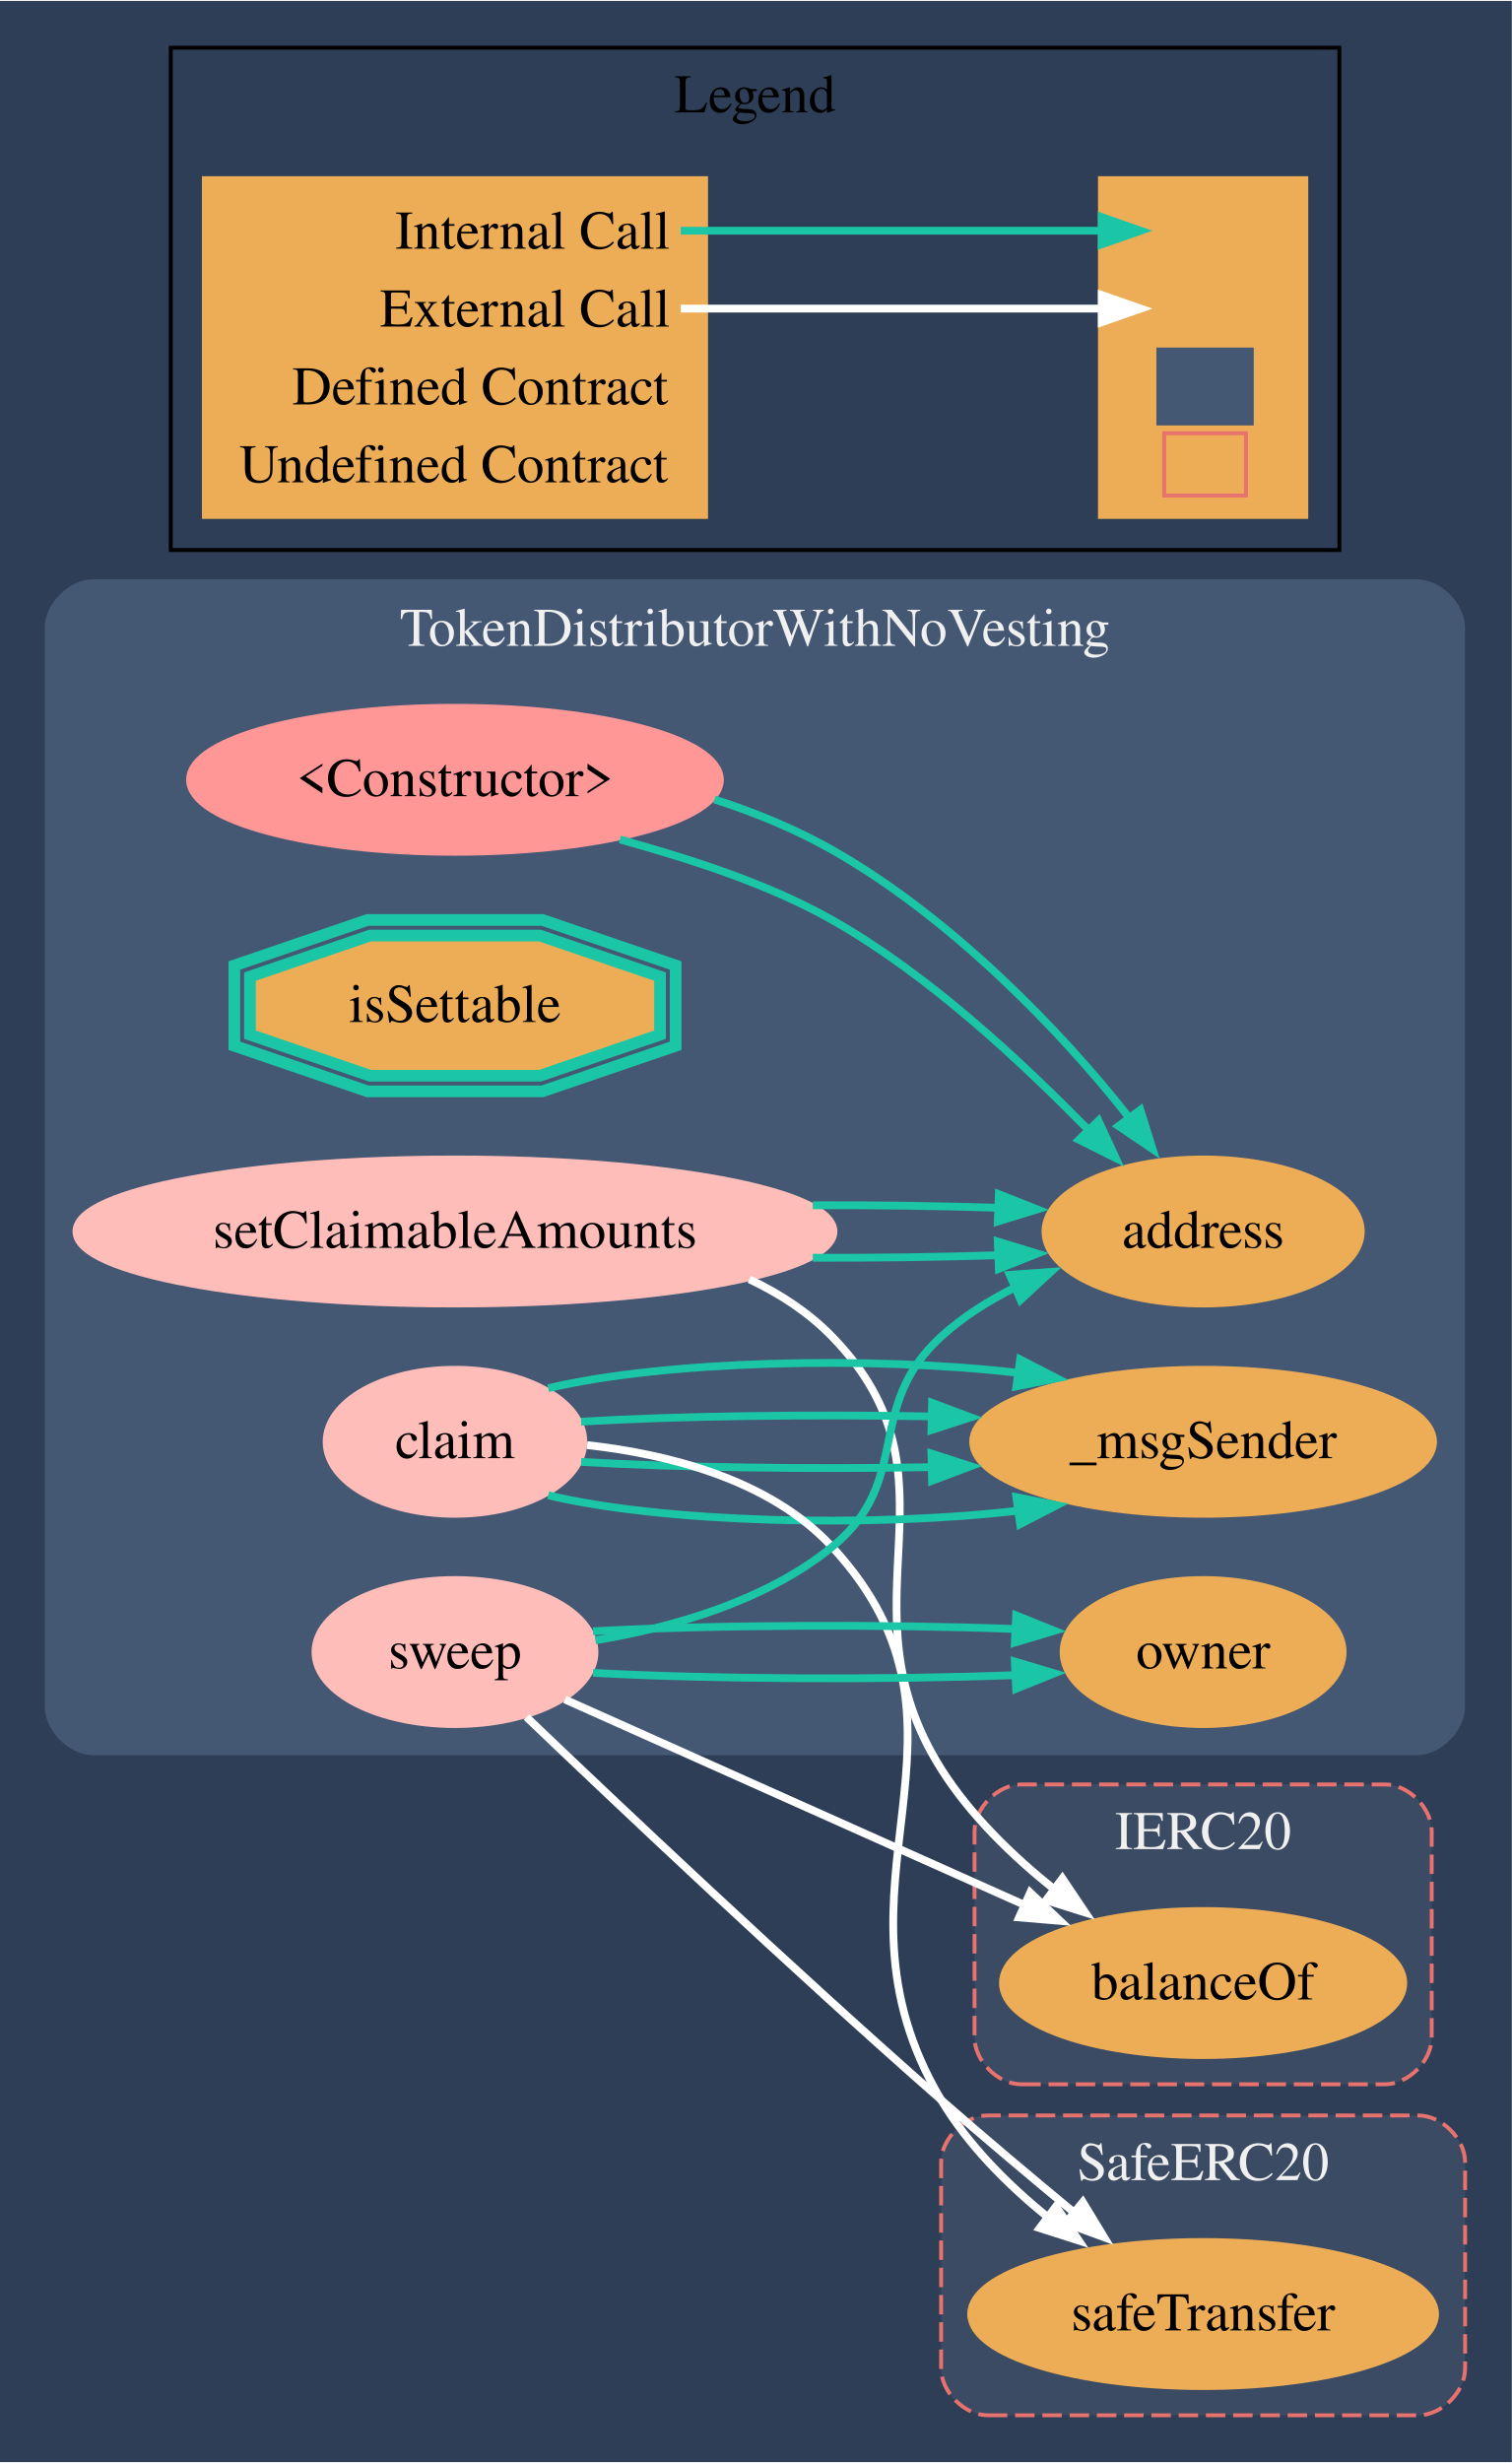
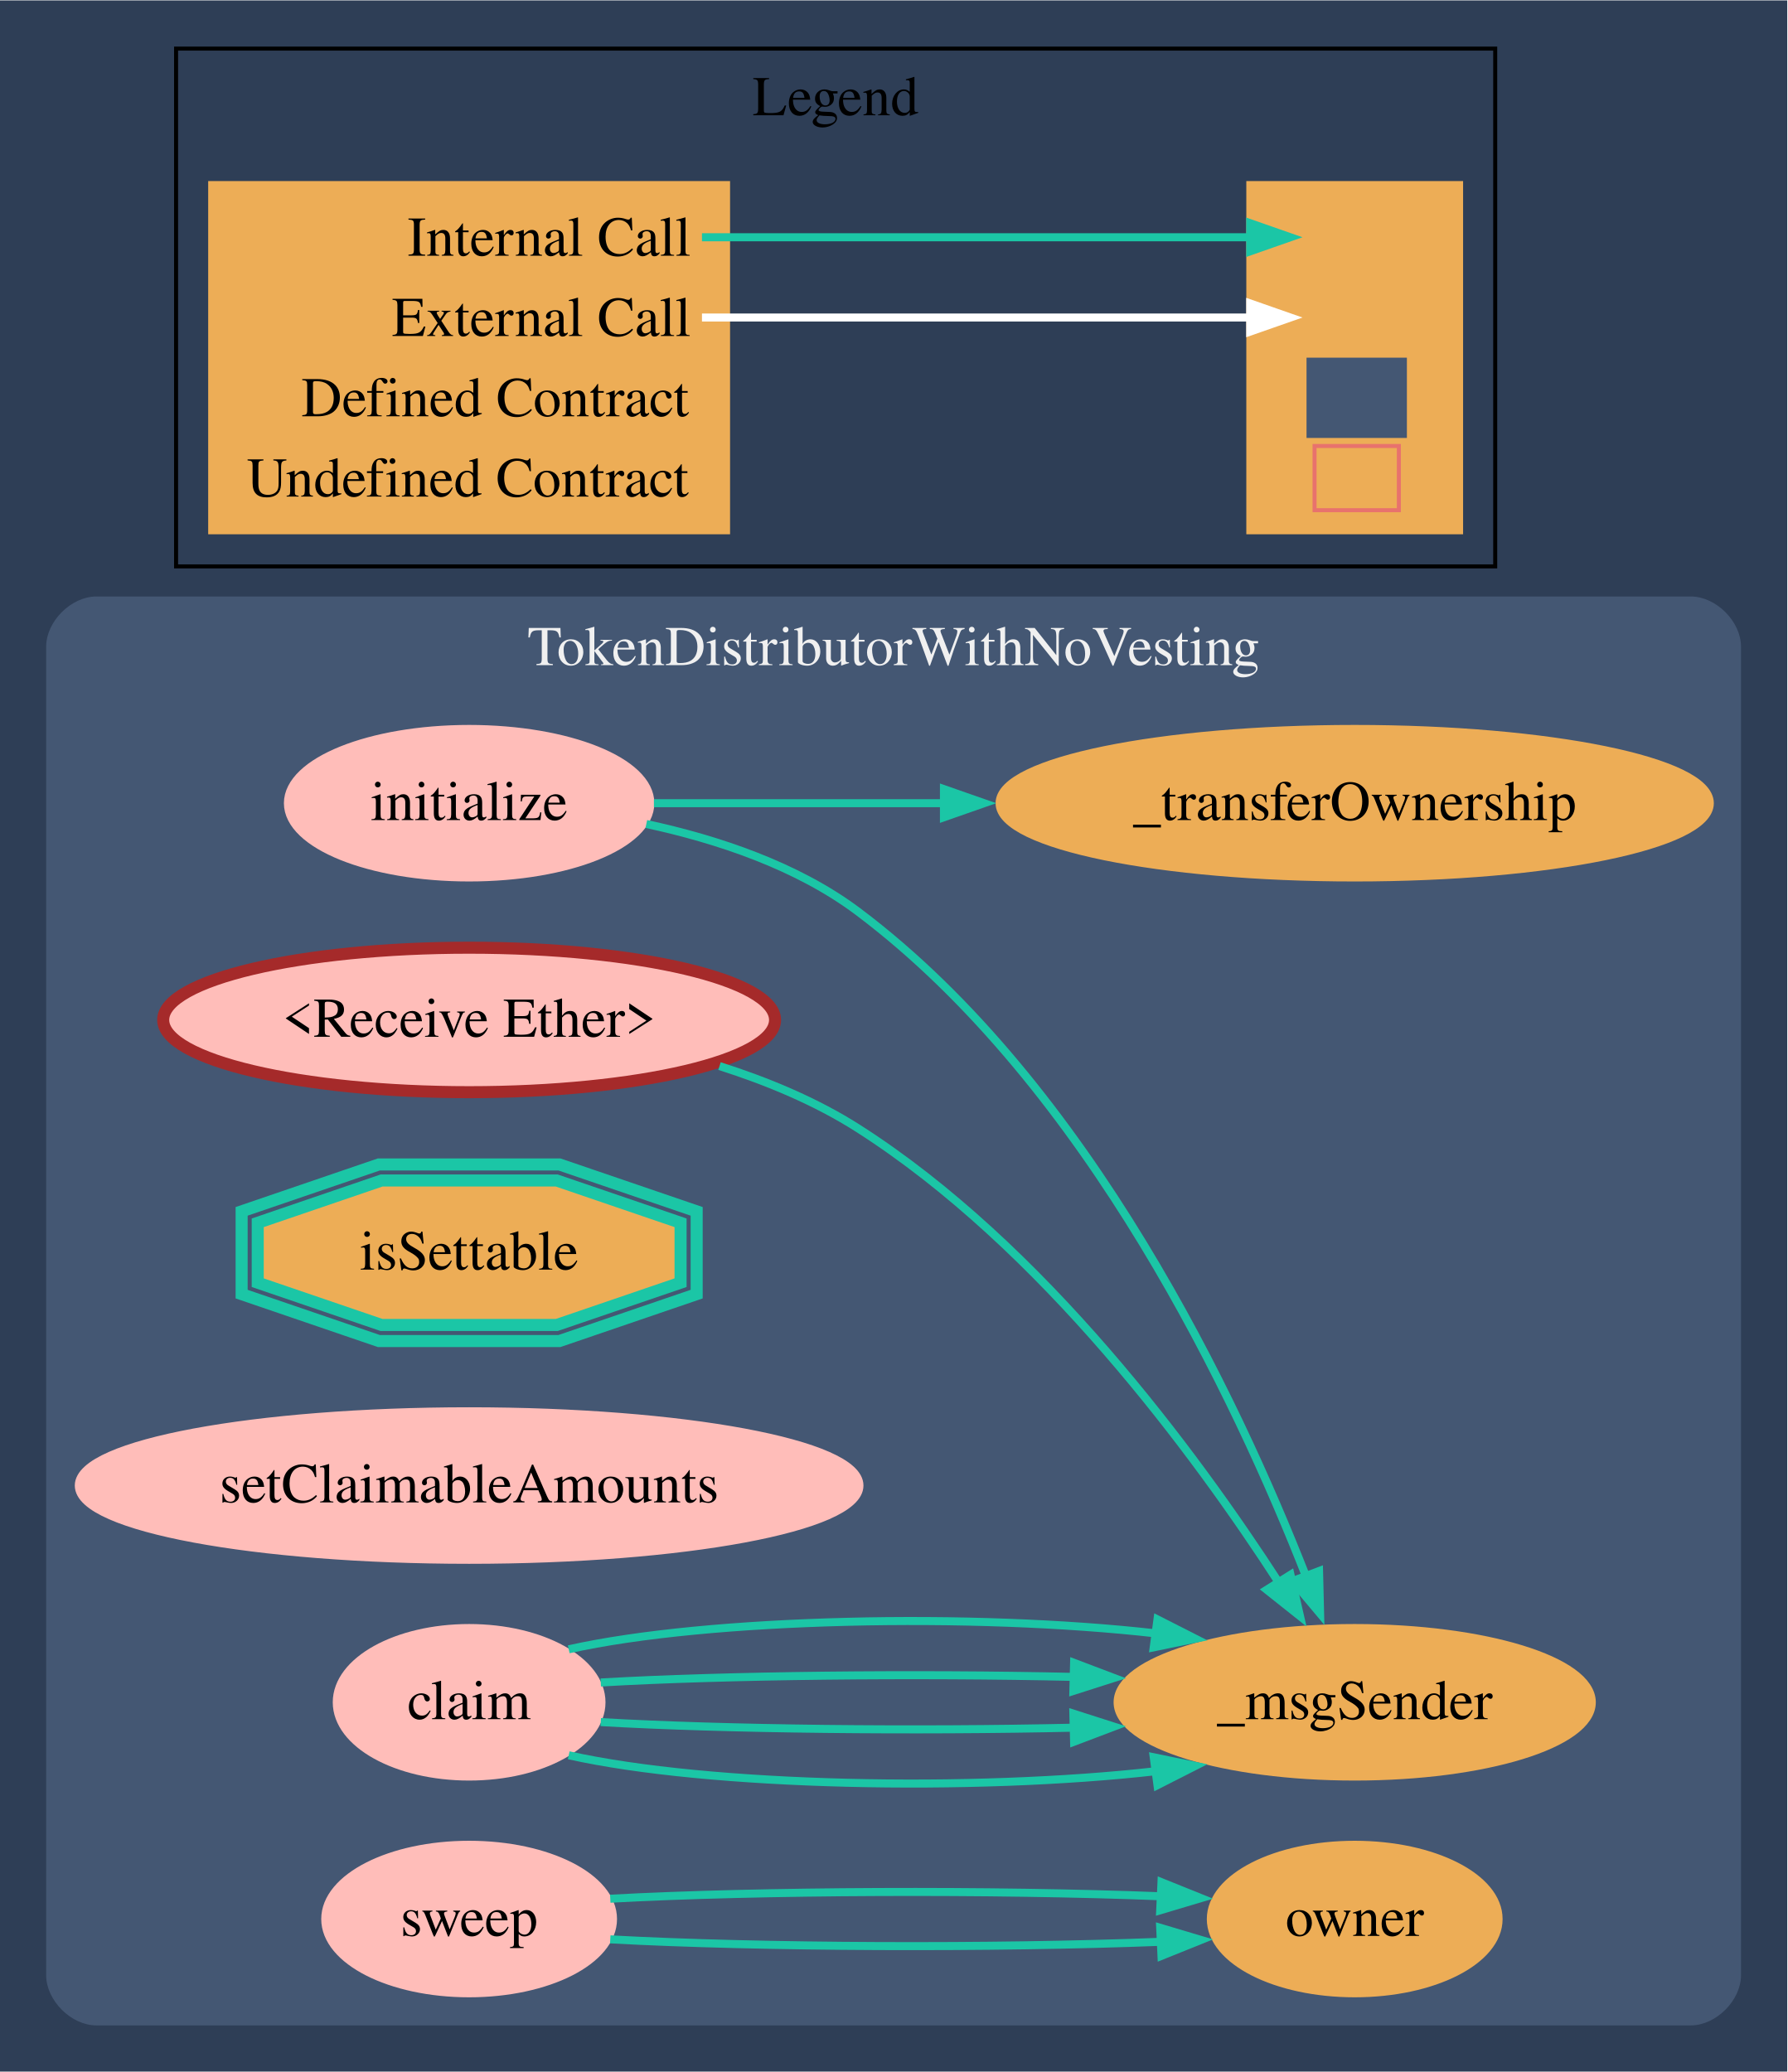
- <svg xmlns="http://www.w3.org/2000/svg" width="388pt" height="632pt" viewBox="0.00 0.00 388.31 632.00">
-   <g id="graph0" class="graph" transform="translate(4,628) scale(1)" data-name="G">
-     <polygon fill="#2e3e56" stroke="none" points="-4,4 -4,-628 384.31,-628 384.31,4 -4,4" style="" />
+ <svg xmlns="http://www.w3.org/2000/svg" width="445pt" height="516pt" viewBox="0.00 0.00 445.19 516.00">
+   <g id="graph0" class="graph" transform="translate(4,512) scale(1)" data-name="G">
+     <polygon fill="#2e3e56" stroke="none" points="-4,4 -4,-512 441.19,-512 441.19,4 -4,4" style="" />
    <g id="clust1" class="cluster" data-name="clusterTokenDistributorWithNoVesting">
-       <path fill="#445773" stroke="#445773" d="M20,-178C20,-178 359.8,-178 359.8,-178 365.8,-178 371.8,-184 371.8,-190 371.8,-190 371.8,-467 371.8,-467 371.8,-473 365.8,-479 359.8,-479 359.8,-479 20,-479 20,-479 14,-479 8,-473 8,-467 8,-467 8,-190 8,-190 8,-184 14,-178 20,-178" style="" />
-       <text text-anchor="middle" x="189.9" y="-462.4" font-family="Times,serif" font-size="14.00" fill="#f0f0f0" style="">TokenDistributorWithNoVesting</text>
+       <path fill="#445773" stroke="#445773" d="M20,-8C20,-8 417.19,-8 417.19,-8 423.19,-8 429.19,-14 429.19,-20 429.19,-20 429.19,-351 429.19,-351 429.19,-357 423.19,-363 417.19,-363 417.19,-363 20,-363 20,-363 14,-363 8,-357 8,-351 8,-351 8,-20 8,-20 8,-14 14,-8 20,-8" style="" />
+       <text text-anchor="middle" x="218.6" y="-346.4" font-family="Times,serif" font-size="14.00" fill="#f0f0f0" style="">TokenDistributorWithNoVesting</text>
    </g>
-     <g id="clust2" class="cluster" data-name="clusterIERC20">
-       <path fill="#3b4b63" stroke="#e8726d" stroke-dasharray="5,2" d="M258.31,-93C258.31,-93 351.73,-93 351.73,-93 357.73,-93 363.73,-99 363.73,-105 363.73,-105 363.73,-158 363.73,-158 363.73,-164 357.73,-170 351.73,-170 351.73,-170 258.31,-170 258.31,-170 252.31,-170 246.31,-164 246.31,-158 246.31,-158 246.31,-105 246.31,-105 246.31,-99 252.31,-93 258.31,-93" style="" />
-       <text text-anchor="middle" x="305.02" y="-153.4" font-family="Times,serif" font-size="14.00" fill="#f0f0f0" style="">IERC20</text>
+     <g id="clust2" class="cluster" data-name="cluster_01">
+       <polygon fill="#2e3e56" stroke="black" points="39.86,-371 39.86,-500 368.46,-500 368.46,-371 39.86,-371" style="" />
+       <text text-anchor="middle" x="204.16" y="-483.4" font-family="Times,serif" font-size="14.00" style="">Legend</text>
    </g>
-     <g id="clust3" class="cluster" data-name="clusterSafeERC20">
-       <path fill="#3b4b63" stroke="#e8726d" stroke-dasharray="5,2" d="M249.73,-8C249.73,-8 360.31,-8 360.31,-8 366.31,-8 372.31,-14 372.31,-20 372.31,-20 372.31,-73 372.31,-73 372.31,-79 366.31,-85 360.31,-85 360.31,-85 249.73,-85 249.73,-85 243.73,-85 237.73,-79 237.73,-73 237.73,-73 237.73,-20 237.73,-20 237.73,-14 243.73,-8 249.73,-8" style="" />
-       <text text-anchor="middle" x="305.02" y="-68.4" font-family="Times,serif" font-size="14.00" fill="#f0f0f0" style="">SafeERC20</text>
-     </g>
-     <g id="clust4" class="cluster" data-name="cluster_01">
-       <polygon fill="#2e3e56" stroke="black" points="39.86,-487 39.86,-616 340.02,-616 340.02,-487 39.86,-487" style="" />
-       <text text-anchor="middle" x="189.94" y="-599.4" font-family="Times,serif" font-size="14.00" style="">Legend</text>
-     </g>
-     <g id="node1" class="node" pointer-events="visible" data-name="TokenDistributorWithNoVesting.&lt;Constructor&gt;">
-       <ellipse fill="#ff9797" stroke="#ff9797" stroke-width="3" cx="112.86" cy="-428" rx="67.55" ry="18" style="" />
-       <text text-anchor="middle" x="112.86" y="-423.8" font-family="Times,serif" font-size="14.00" style="">&lt;Constructor&gt;</text>
-     </g>
-     <g id="node6" class="node" pointer-events="visible" data-name="TokenDistributorWithNoVesting.address">
-       <ellipse fill="#edad56" stroke="#edad56" stroke-width="3" cx="305.02" cy="-312" rx="40" ry="18" style="" />
-       <text text-anchor="middle" x="305.02" y="-307.8" font-family="Times,serif" font-size="14.00" style="">address</text>
-     </g>
-     <g id="edge1" class="edge" data-name="TokenDistributorWithNoVesting.&lt;Constructor&gt;-&gt;TokenDistributorWithNoVesting.address">
-       <path fill="none" stroke="#1bc6a6" stroke-width="2" d="M155.22,-412.67C172.79,-407.79 193.03,-401.46 209.73,-392 234.85,-377.77 258.46,-355.46 275.78,-337.87" style="" />
-       <polygon fill="#1bc6a6" stroke="#1bc6a6" stroke-width="2" points="278.15,-340.45 282.61,-330.83 273.13,-335.57 278.15,-340.45" style="" />
-     </g>
-     <g id="edge2" class="edge" data-name="TokenDistributorWithNoVesting.&lt;Constructor&gt;-&gt;TokenDistributorWithNoVesting.address">
-       <path fill="none" stroke="#1bc6a6" stroke-width="2" d="M179.52,-422.96C189.97,-419.59 200.4,-415.29 209.73,-410 240.36,-392.64 268.76,-363.27 286.22,-341" style="" />
-       <polygon fill="#1bc6a6" stroke="#1bc6a6" stroke-width="2" points="288.9,-343.25 292.06,-333.14 283.29,-339.07 288.9,-343.25" style="" />
-     </g>
-     <g id="node2" class="node" pointer-events="visible" data-name="TokenDistributorWithNoVesting.isSettable">
-       <polygon fill="#edad56" stroke="#1bc6a6" stroke-width="3" points="165.53,-362.54 165.53,-377.46 134.68,-388 91.05,-388 60.2,-377.46 60.2,-362.54 91.05,-352 134.68,-352 165.53,-362.54" style="" />
-       <polygon fill="none" stroke="#1bc6a6" stroke-width="3" points="169.54,-359.69 169.54,-380.31 135.35,-392 90.38,-392 56.19,-380.31 56.19,-359.69 90.38,-348 135.35,-348 169.54,-359.69" style="" />
-       <text text-anchor="middle" x="112.86" y="-365.8" font-family="Times,serif" font-size="14.00" style="">isSettable</text>
-     </g>
-     <g id="node3" class="node" pointer-events="visible" data-name="TokenDistributorWithNoVesting.setClaimableAmounts">
-       <ellipse fill="#ffbdb9" stroke="#ffbdb9" stroke-width="3" cx="112.86" cy="-312" rx="96.73" ry="18" style="" />
-       <text text-anchor="middle" x="112.86" y="-307.8" font-family="Times,serif" font-size="14.00" style="">setClaimableAmounts</text>
-     </g>
-     <g id="edge3" class="edge" data-name="TokenDistributorWithNoVesting.setClaimableAmounts-&gt;TokenDistributorWithNoVesting.address">
-       <path fill="none" stroke="#1bc6a6" stroke-width="2" d="M204.76,-305.26C221.14,-305.21 237.68,-305.43 252.44,-305.92" style="" />
-       <polygon fill="#1bc6a6" stroke="#1bc6a6" stroke-width="2" points="252.28,-309.42 262.41,-306.32 252.56,-302.42 252.28,-309.42" style="" />
-     </g>
-     <g id="edge5" class="edge" data-name="TokenDistributorWithNoVesting.setClaimableAmounts-&gt;TokenDistributorWithNoVesting.address">
-       <path fill="none" stroke="#1bc6a6" stroke-width="2" d="M204.76,-318.74C221.14,-318.79 237.68,-318.57 252.44,-318.08" style="" />
-       <polygon fill="#1bc6a6" stroke="#1bc6a6" stroke-width="2" points="252.56,-321.58 262.41,-317.68 252.28,-314.58 252.56,-321.58" style="" />
-     </g>
-     <g id="node9" class="node" pointer-events="visible" data-name="IERC20.balanceOf">
-       <ellipse fill="#edad56" stroke="#edad56" stroke-width="3" cx="305.02" cy="-119" rx="50.92" ry="18" style="" />
-       <text text-anchor="middle" x="305.02" y="-114.8" font-family="Times,serif" font-size="14.00" style="">balanceOf</text>
-     </g>
-     <g id="edge4" class="edge" data-name="TokenDistributorWithNoVesting.setClaimableAmounts-&gt;IERC20.balanceOf">
-       <path fill="none" stroke="white" stroke-width="2" d="M188.48,-299.72C196.37,-296 203.7,-291.2 209.73,-285 245.21,-248.53 210.59,-217.04 237.73,-174 245.22,-162.11 256.15,-151.54 266.98,-142.92" style="" />
-       <polygon fill="white" stroke="white" stroke-width="2" points="268.87,-145.88 274.78,-137.09 264.68,-140.27 268.87,-145.88" style="" />
-     </g>
-     <g id="node4" class="node" pointer-events="visible" data-name="TokenDistributorWithNoVesting.claim">
-       <ellipse fill="#ffbdb9" stroke="#ffbdb9" stroke-width="3" cx="112.86" cy="-258" rx="32.47" ry="18" style="" />
-       <text text-anchor="middle" x="112.86" y="-253.8" font-family="Times,serif" font-size="14.00" style="">claim</text>
+     <g id="node1" class="node" pointer-events="visible" data-name="TokenDistributorWithNoVesting.&lt;Receive Ether&gt;">
+       <ellipse fill="#ffbdb9" stroke="brown" stroke-width="3" cx="112.86" cy="-258" rx="76.21" ry="18" style="" />
+       <text text-anchor="middle" x="112.86" y="-253.8" font-family="Times,serif" font-size="14.00" style="">&lt;Receive Ether&gt;</text>
    </g>
    <g id="node7" class="node" pointer-events="visible" data-name="TokenDistributorWithNoVesting._msgSender">
-       <ellipse fill="#edad56" stroke="#edad56" stroke-width="3" cx="305.02" cy="-258" rx="58.56" ry="18" style="" />
-       <text text-anchor="middle" x="305.02" y="-253.8" font-family="Times,serif" font-size="14.00" style="">_msgSender</text>
+       <ellipse fill="#edad56" stroke="#edad56" stroke-width="3" cx="333.46" cy="-88" rx="58.56" ry="18" style="" />
+       <text text-anchor="middle" x="333.46" y="-83.8" font-family="Times,serif" font-size="14.00" style="">_msgSender</text>
+     </g>
+     <g id="edge1" class="edge" data-name="TokenDistributorWithNoVesting.&lt;Receive Ether&gt;-&gt;TokenDistributorWithNoVesting._msgSender">
+       <path fill="none" stroke="#1bc6a6" stroke-width="2" d="M175.23,-246.51C187.23,-242.69 199.31,-237.65 209.73,-231 255.62,-201.72 293.7,-150.09 314.74,-117.54" style="" />
+       <polygon fill="#1bc6a6" stroke="#1bc6a6" stroke-width="2" points="317.47,-119.77 319.84,-109.45 311.55,-116.04 317.47,-119.77" style="" />
+     </g>
+     <g id="node2" class="node" pointer-events="visible" data-name="TokenDistributorWithNoVesting.initialize">
+       <ellipse fill="#ffbdb9" stroke="#ffbdb9" stroke-width="3" cx="112.86" cy="-312" rx="44.64" ry="18" style="" />
+       <text text-anchor="middle" x="112.86" y="-307.8" font-family="Times,serif" font-size="14.00" style="">initialize</text>
+     </g>
+     <g id="edge3" class="edge" data-name="TokenDistributorWithNoVesting.initialize-&gt;TokenDistributorWithNoVesting._msgSender">
+       <path fill="none" stroke="#1bc6a6" stroke-width="2" d="M157,-306.82C174.68,-303.01 194.52,-296.42 209.73,-285 267.23,-241.82 304.21,-163.11 321.33,-119.39" style="" />
+       <polygon fill="#1bc6a6" stroke="#1bc6a6" stroke-width="2" points="324.58,-120.7 324.84,-110.1 318.03,-118.22 324.58,-120.7" style="" />
+     </g>
+     <g id="node8" class="node" pointer-events="visible" data-name="TokenDistributorWithNoVesting._transferOwnership">
+       <ellipse fill="#edad56" stroke="#edad56" stroke-width="3" cx="333.46" cy="-312" rx="87.96" ry="18" style="" />
+       <text text-anchor="middle" x="333.46" y="-307.8" font-family="Times,serif" font-size="14.00" style="">_transferOwnership</text>
+     </g>
+     <g id="edge2" class="edge" data-name="TokenDistributorWithNoVesting.initialize-&gt;TokenDistributorWithNoVesting._transferOwnership">
+       <path fill="none" stroke="#1bc6a6" stroke-width="2" d="M158.89,-312C179.96,-312 205.96,-312 231.36,-312" style="" />
+       <polygon fill="#1bc6a6" stroke="#1bc6a6" stroke-width="2" points="231.14,-315.5 241.14,-312 231.14,-308.5 231.14,-315.5" style="" />
+     </g>
+     <g id="node3" class="node" pointer-events="visible" data-name="TokenDistributorWithNoVesting.isSettable">
+       <polygon fill="#edad56" stroke="#1bc6a6" stroke-width="3" points="165.53,-192.54 165.53,-207.46 134.68,-218 91.05,-218 60.2,-207.46 60.2,-192.54 91.05,-182 134.68,-182 165.53,-192.54" style="" />
+       <polygon fill="none" stroke="#1bc6a6" stroke-width="3" points="169.54,-189.69 169.54,-210.31 135.35,-222 90.38,-222 56.19,-210.31 56.19,-189.69 90.38,-178 135.35,-178 169.54,-189.69" style="" />
+       <text text-anchor="middle" x="112.86" y="-195.8" font-family="Times,serif" font-size="14.00" style="">isSettable</text>
+     </g>
+     <g id="node4" class="node" pointer-events="visible" data-name="TokenDistributorWithNoVesting.setClaimableAmounts">
+       <ellipse fill="#ffbdb9" stroke="#ffbdb9" stroke-width="3" cx="112.86" cy="-142" rx="96.73" ry="18" style="" />
+       <text text-anchor="middle" x="112.86" y="-137.8" font-family="Times,serif" font-size="14.00" style="">setClaimableAmounts</text>
+     </g>
+     <g id="node5" class="node" pointer-events="visible" data-name="TokenDistributorWithNoVesting.claim">
+       <ellipse fill="#ffbdb9" stroke="#ffbdb9" stroke-width="3" cx="112.86" cy="-88" rx="32.47" ry="18" style="" />
+       <text text-anchor="middle" x="112.86" y="-83.8" font-family="Times,serif" font-size="14.00" style="">claim</text>
+     </g>
+     <g id="edge4" class="edge" data-name="TokenDistributorWithNoVesting.claim-&gt;TokenDistributorWithNoVesting._msgSender">
+       <path fill="none" stroke="#1bc6a6" stroke-width="2" d="M137.67,-74.8C172.62,-66.99 238.57,-65.67 283.98,-70.84" style="" />
+       <polygon fill="#1bc6a6" stroke="#1bc6a6" stroke-width="2" points="283.4,-74.3 293.77,-72.16 284.33,-67.36 283.4,-74.3" style="" />
+     </g>
+     <g id="edge5" class="edge" data-name="TokenDistributorWithNoVesting.claim-&gt;TokenDistributorWithNoVesting._msgSender">
+       <path fill="none" stroke="#1bc6a6" stroke-width="2" d="M145.65,-83.07C176.46,-81.27 224.21,-80.8 263.72,-81.68" style="" />
+       <polygon fill="#1bc6a6" stroke="#1bc6a6" stroke-width="2" points="263.38,-85.17 273.47,-81.94 263.56,-78.18 263.38,-85.17" style="" />
    </g>
    <g id="edge6" class="edge" data-name="TokenDistributorWithNoVesting.claim-&gt;TokenDistributorWithNoVesting._msgSender">
-       <path fill="none" stroke="#1bc6a6" stroke-width="2" d="M136.8,-244.25C166.58,-237.19 219.26,-235.88 257.55,-240.31" style="" />
-       <polygon fill="#1bc6a6" stroke="#1bc6a6" stroke-width="2" points="257.05,-243.78 267.44,-241.7 258.02,-236.85 257.05,-243.78" style="" />
+       <path fill="none" stroke="#1bc6a6" stroke-width="2" d="M145.65,-92.93C176.46,-94.73 224.21,-95.2 263.72,-94.32" style="" />
+       <polygon fill="#1bc6a6" stroke="#1bc6a6" stroke-width="2" points="263.56,-97.82 273.47,-94.06 263.38,-90.83 263.56,-97.82" style="" />
    </g>
    <g id="edge7" class="edge" data-name="TokenDistributorWithNoVesting.claim-&gt;TokenDistributorWithNoVesting._msgSender">
-       <path fill="none" stroke="#1bc6a6" stroke-width="2" d="M145.26,-252.83C169.72,-251.37 204.59,-250.92 235.42,-251.49" style="" />
-       <polygon fill="#1bc6a6" stroke="#1bc6a6" stroke-width="2" points="235.24,-254.98 245.32,-251.72 235.4,-247.99 235.24,-254.98" style="" />
+       <path fill="none" stroke="#1bc6a6" stroke-width="2" d="M137.67,-101.2C172.62,-109.01 238.57,-110.33 283.98,-105.16" style="" />
+       <polygon fill="#1bc6a6" stroke="#1bc6a6" stroke-width="2" points="284.33,-108.64 293.77,-103.84 283.4,-101.7 284.33,-108.64" style="" />
    </g>
-     <g id="edge9" class="edge" data-name="TokenDistributorWithNoVesting.claim-&gt;TokenDistributorWithNoVesting._msgSender">
-       <path fill="none" stroke="#1bc6a6" stroke-width="2" d="M145.26,-263.17C169.72,-264.63 204.59,-265.08 235.42,-264.51" style="" />
-       <polygon fill="#1bc6a6" stroke="#1bc6a6" stroke-width="2" points="235.4,-268.01 245.32,-264.28 235.24,-261.02 235.4,-268.01" style="" />
+     <g id="node6" class="node" pointer-events="visible" data-name="TokenDistributorWithNoVesting.sweep">
+       <ellipse fill="#ffbdb9" stroke="#ffbdb9" stroke-width="3" cx="112.86" cy="-34" rx="35.34" ry="18" style="" />
+       <text text-anchor="middle" x="112.86" y="-29.8" font-family="Times,serif" font-size="14.00" style="">sweep</text>
    </g>
-     <g id="edge10" class="edge" data-name="TokenDistributorWithNoVesting.claim-&gt;TokenDistributorWithNoVesting._msgSender">
-       <path fill="none" stroke="#1bc6a6" stroke-width="2" d="M136.8,-271.75C166.58,-278.81 219.26,-280.12 257.55,-275.69" style="" />
-       <polygon fill="#1bc6a6" stroke="#1bc6a6" stroke-width="2" points="258.02,-279.15 267.44,-274.3 257.05,-272.22 258.02,-279.15" style="" />
+     <g id="node9" class="node" pointer-events="visible" data-name="TokenDistributorWithNoVesting.owner">
+       <ellipse fill="#edad56" stroke="#edad56" stroke-width="3" cx="333.46" cy="-34" rx="35.34" ry="18" style="" />
+       <text text-anchor="middle" x="333.46" y="-29.8" font-family="Times,serif" font-size="14.00" style="">owner</text>
    </g>
-     <g id="node10" class="node" pointer-events="visible" data-name="SafeERC20.safeTransfer">
-       <ellipse fill="#edad56" stroke="#edad56" stroke-width="3" cx="305.02" cy="-34" rx="59.08" ry="18" style="" />
-       <text text-anchor="middle" x="305.02" y="-29.8" font-family="Times,serif" font-size="14.00" style="">safeTransfer</text>
+     <g id="edge8" class="edge" data-name="TokenDistributorWithNoVesting.sweep-&gt;TokenDistributorWithNoVesting.owner">
+       <path fill="none" stroke="#1bc6a6" stroke-width="2" d="M148.02,-28.94C184.89,-26.91 243.86,-26.71 285.18,-28.33" style="" />
+       <polygon fill="#1bc6a6" stroke="#1bc6a6" stroke-width="2" points="285.01,-31.82 295.16,-28.79 285.33,-24.83 285.01,-31.82" style="" />
    </g>
-     <g id="edge8" class="edge" data-name="TokenDistributorWithNoVesting.claim-&gt;SafeERC20.safeTransfer">
-       <path fill="none" stroke="white" stroke-width="2" d="M146.79,-257.15C167.72,-254.82 193.78,-248.28 209.73,-231 253.36,-183.74 204.85,-144.29 237.73,-89 244.61,-77.43 254.84,-67.2 265.22,-58.79" style="" />
-       <polygon fill="white" stroke="white" stroke-width="2" points="267.24,-61.66 273.12,-52.84 263.03,-56.07 267.24,-61.66" style="" />
+     <g id="edge9" class="edge" data-name="TokenDistributorWithNoVesting.sweep-&gt;TokenDistributorWithNoVesting.owner">
+       <path fill="none" stroke="#1bc6a6" stroke-width="2" d="M148.02,-39.06C184.89,-41.09 243.86,-41.29 285.18,-39.67" style="" />
+       <polygon fill="#1bc6a6" stroke="#1bc6a6" stroke-width="2" points="285.33,-43.17 295.16,-39.21 285.01,-36.18 285.33,-43.17" style="" />
    </g>
-     <g id="node5" class="node" pointer-events="visible" data-name="TokenDistributorWithNoVesting.sweep">
-       <ellipse fill="#ffbdb9" stroke="#ffbdb9" stroke-width="3" cx="112.86" cy="-204" rx="35.34" ry="18" style="" />
-       <text text-anchor="middle" x="112.86" y="-199.8" font-family="Times,serif" font-size="14.00" style="">sweep</text>
+     <g id="node10" class="node" pointer-events="visible" data-name="key">
+       <polygon fill="#edad56" stroke="none" stroke-width="3" points="177.86,-467 47.86,-467 47.86,-379 177.86,-379 177.86,-467" style="" />
+       <text text-anchor="start" x="97.5" y="-448.4" font-family="Times,serif" font-size="14.00" style="">Internal Call</text>
+       <text text-anchor="start" x="93.61" y="-428.4" font-family="Times,serif" font-size="14.00" style="">External Call</text>
+       <text text-anchor="start" x="71.07" y="-408.4" font-family="Times,serif" font-size="14.00" style="">Defined Contract</text>
+       <text text-anchor="start" x="57.47" y="-388.4" font-family="Times,serif" font-size="14.00" style="">Undefined Contract</text>
    </g>
-     <g id="edge12" class="edge" data-name="TokenDistributorWithNoVesting.sweep-&gt;TokenDistributorWithNoVesting.address">
-       <path fill="none" stroke="#1bc6a6" stroke-width="2" d="M148.93,-207.02C168.6,-210.27 192.57,-217.02 209.73,-231 230.69,-248.07 217.76,-266.78 237.73,-285 243.32,-290.1 249.99,-294.3 256.93,-297.74" style="" />
-       <polygon fill="#1bc6a6" stroke="#1bc6a6" stroke-width="2" points="255.34,-300.87 265.91,-301.63 258.13,-294.44 255.34,-300.87" style="" />
+     <g id="node11" class="node" pointer-events="visible" data-name="key2">
+       <polygon fill="#edad56" stroke="none" stroke-width="3" points="360.46,-467 306.46,-467 306.46,-379 360.46,-379 360.46,-467" style="" />
+       <text text-anchor="start" x="323.46" y="-448.4" font-family="Times,serif" font-size="14.00" style="">   </text>
+       <text text-anchor="start" x="323.46" y="-428.4" font-family="Times,serif" font-size="14.00" style="">   </text>
+       <polygon fill="#445773" stroke="none" points="321.46,-403 321.46,-423 346.46,-423 346.46,-403 321.46,-403" style="" />
+       <text text-anchor="start" x="323.46" y="-408.4" font-family="Times,serif" font-size="14.00" style="">   </text>
+       <polygon fill="none" stroke="#e8726d" points="323.46,-385 323.46,-401 344.46,-401 344.46,-385 323.46,-385" style="" />
    </g>
-     <g id="node8" class="node" pointer-events="visible" data-name="TokenDistributorWithNoVesting.owner">
-       <ellipse fill="#edad56" stroke="#edad56" stroke-width="3" cx="305.02" cy="-204" rx="35.34" ry="18" style="" />
-       <text text-anchor="middle" x="305.02" y="-199.8" font-family="Times,serif" font-size="14.00" style="">owner</text>
+     <g id="edge10" class="edge" data-name="key-&gt;key2">
+       <path fill="none" stroke="#1bc6a6" stroke-width="2" d="M170.86,-453C232.81,-453 251.47,-453 307.49,-453" style="" />
+       <polygon fill="#1bc6a6" stroke="#1bc6a6" stroke-width="2" points="307.43,-456.5 317.43,-453 307.43,-449.5 307.43,-456.5" style="" />
    </g>
-     <g id="edge14" class="edge" data-name="TokenDistributorWithNoVesting.sweep-&gt;TokenDistributorWithNoVesting.owner">
-       <path fill="none" stroke="#1bc6a6" stroke-width="2" d="M148.3,-198.66C178.72,-197 223.36,-196.8 257.06,-198.09" style="" />
-       <polygon fill="#1bc6a6" stroke="#1bc6a6" stroke-width="2" points="256.66,-201.57 266.81,-198.53 256.99,-194.58 256.66,-201.57" style="" />
-     </g>
-     <g id="edge15" class="edge" data-name="TokenDistributorWithNoVesting.sweep-&gt;TokenDistributorWithNoVesting.owner">
-       <path fill="none" stroke="#1bc6a6" stroke-width="2" d="M148.3,-209.34C178.72,-211 223.36,-211.2 257.06,-209.91" style="" />
-       <polygon fill="#1bc6a6" stroke="#1bc6a6" stroke-width="2" points="256.99,-213.42 266.81,-209.47 256.66,-206.43 256.99,-213.42" style="" />
-     </g>
-     <g id="edge11" class="edge" data-name="TokenDistributorWithNoVesting.sweep-&gt;IERC20.balanceOf">
-       <path fill="none" stroke="white" stroke-width="2" d="M141.11,-191.82C171.92,-178.05 222.58,-155.4 259.23,-139.02" style="" />
-       <polygon fill="white" stroke="white" stroke-width="2" points="260.61,-142.24 268.31,-134.96 257.75,-135.85 260.61,-142.24" style="" />
-     </g>
-     <g id="edge13" class="edge" data-name="TokenDistributorWithNoVesting.sweep-&gt;SafeERC20.safeTransfer">
-       <path fill="none" stroke="white" stroke-width="2" d="M131.22,-187.31C154.93,-164.65 198.92,-123.07 237.73,-89 248.71,-79.36 260.98,-69.06 271.94,-60.01" style="" />
-       <polygon fill="white" stroke="white" stroke-width="2" points="274.12,-62.75 279.62,-53.7 269.67,-57.34 274.12,-62.75" style="" />
-     </g>
-     <g id="node11" class="node" pointer-events="visible" data-name="key">
-       <polygon fill="#edad56" stroke="none" stroke-width="3" points="177.86,-583 47.86,-583 47.86,-495 177.86,-495 177.86,-583" style="" />
-       <text text-anchor="start" x="97.5" y="-564.4" font-family="Times,serif" font-size="14.00" style="">Internal Call</text>
-       <text text-anchor="start" x="93.61" y="-544.4" font-family="Times,serif" font-size="14.00" style="">External Call</text>
-       <text text-anchor="start" x="71.07" y="-524.4" font-family="Times,serif" font-size="14.00" style="">Defined Contract</text>
-       <text text-anchor="start" x="57.47" y="-504.4" font-family="Times,serif" font-size="14.00" style="">Undefined Contract</text>
-     </g>
-     <g id="node12" class="node" pointer-events="visible" data-name="key2">
-       <polygon fill="#edad56" stroke="none" stroke-width="3" points="332.02,-583 278.02,-583 278.02,-495 332.02,-495 332.02,-583" style="" />
-       <text text-anchor="start" x="295.02" y="-564.4" font-family="Times,serif" font-size="14.00" style="">   </text>
-       <text text-anchor="start" x="295.02" y="-544.4" font-family="Times,serif" font-size="14.00" style="">   </text>
-       <polygon fill="#445773" stroke="none" points="293.02,-519 293.02,-539 318.02,-539 318.02,-519 293.02,-519" style="" />
-       <text text-anchor="start" x="295.02" y="-524.4" font-family="Times,serif" font-size="14.00" style="">   </text>
-       <polygon fill="none" stroke="#e8726d" points="295.02,-501 295.02,-517 316.02,-517 316.02,-501 295.02,-501" style="" />
-     </g>
-     <g id="edge16" class="edge" data-name="key-&gt;key2">
-       <path fill="none" stroke="#1bc6a6" stroke-width="2" d="M170.86,-569C220.19,-569 235.63,-569 279.26,-569" style="" />
-       <polygon fill="#1bc6a6" stroke="#1bc6a6" stroke-width="2" points="278.99,-572.5 288.99,-569 278.99,-565.5 278.99,-572.5" style="" />
-     </g>
-     <g id="edge17" class="edge" data-name="key-&gt;key2">
-       <path fill="none" stroke="white" stroke-width="2" d="M170.86,-549C220.19,-549 235.63,-549 279.26,-549" style="" />
-       <polygon fill="white" stroke="white" stroke-width="2" points="278.99,-552.5 288.99,-549 278.99,-545.5 278.99,-552.5" style="" />
+     <g id="edge11" class="edge" data-name="key-&gt;key2">
+       <path fill="none" stroke="white" stroke-width="2" d="M170.86,-433C232.81,-433 251.47,-433 307.49,-433" style="" />
+       <polygon fill="white" stroke="white" stroke-width="2" points="307.43,-436.5 317.43,-433 307.43,-429.5 307.43,-436.5" style="" />
    </g>
  </g>
</svg>
